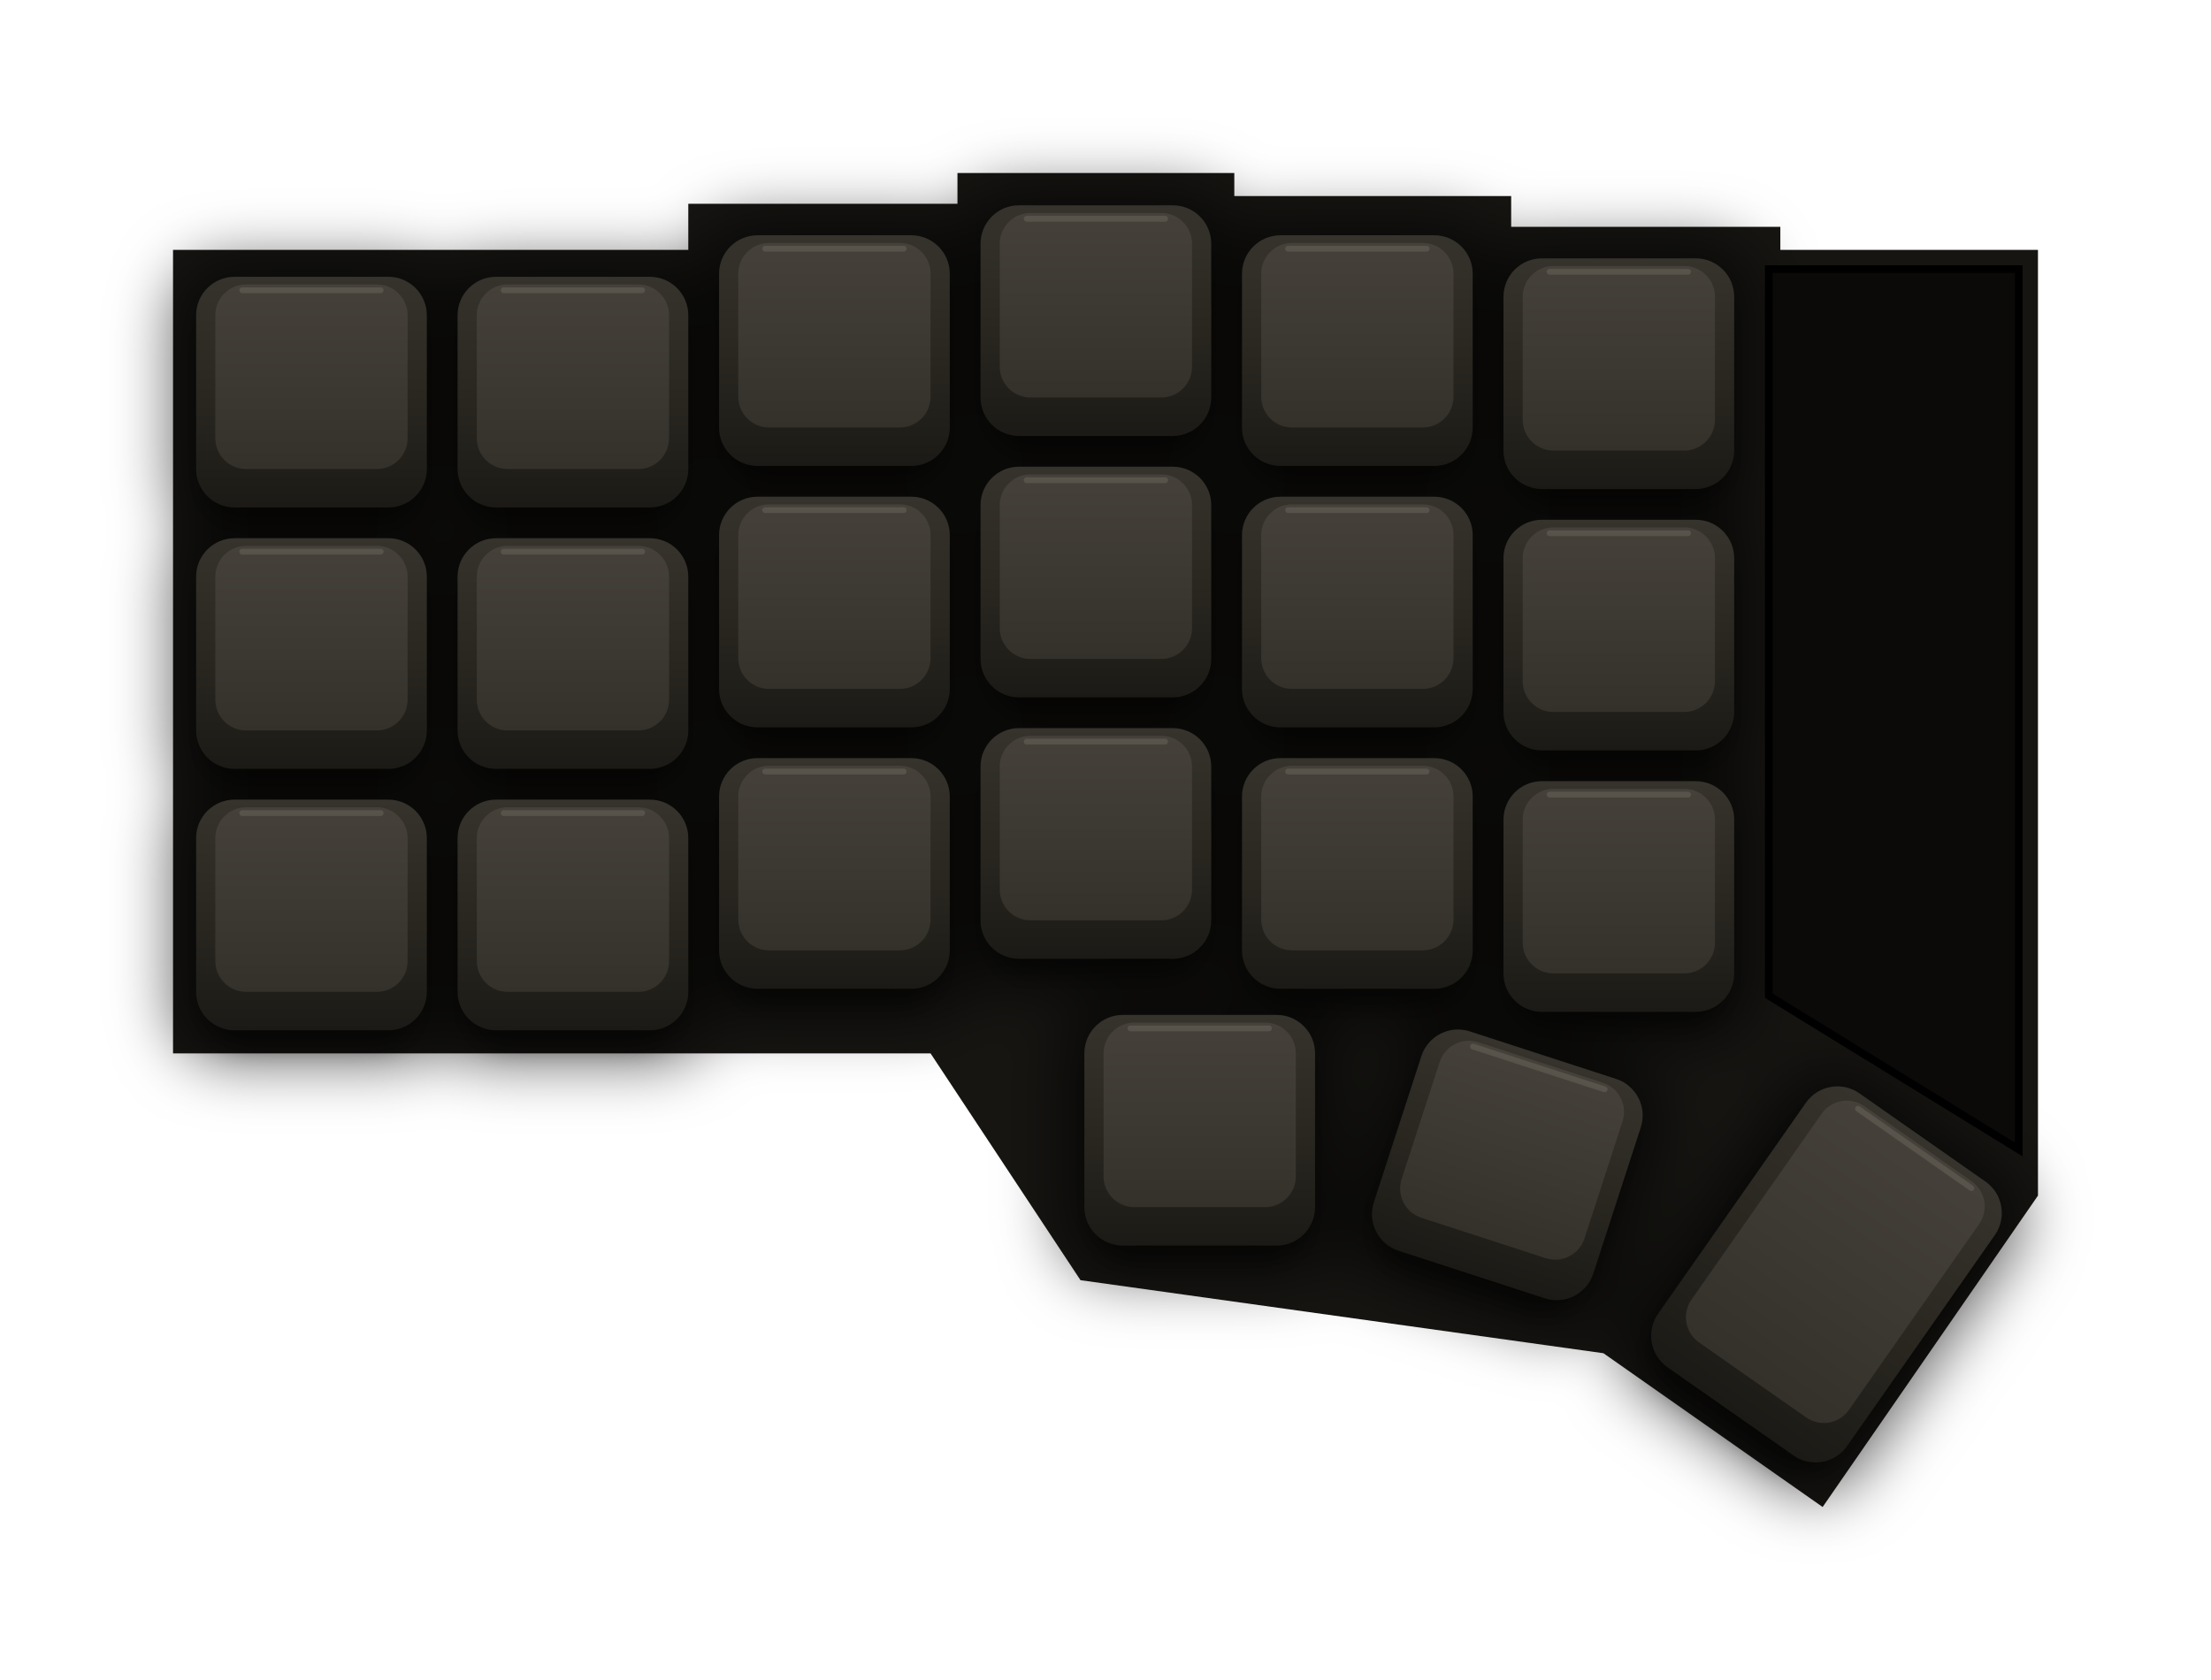
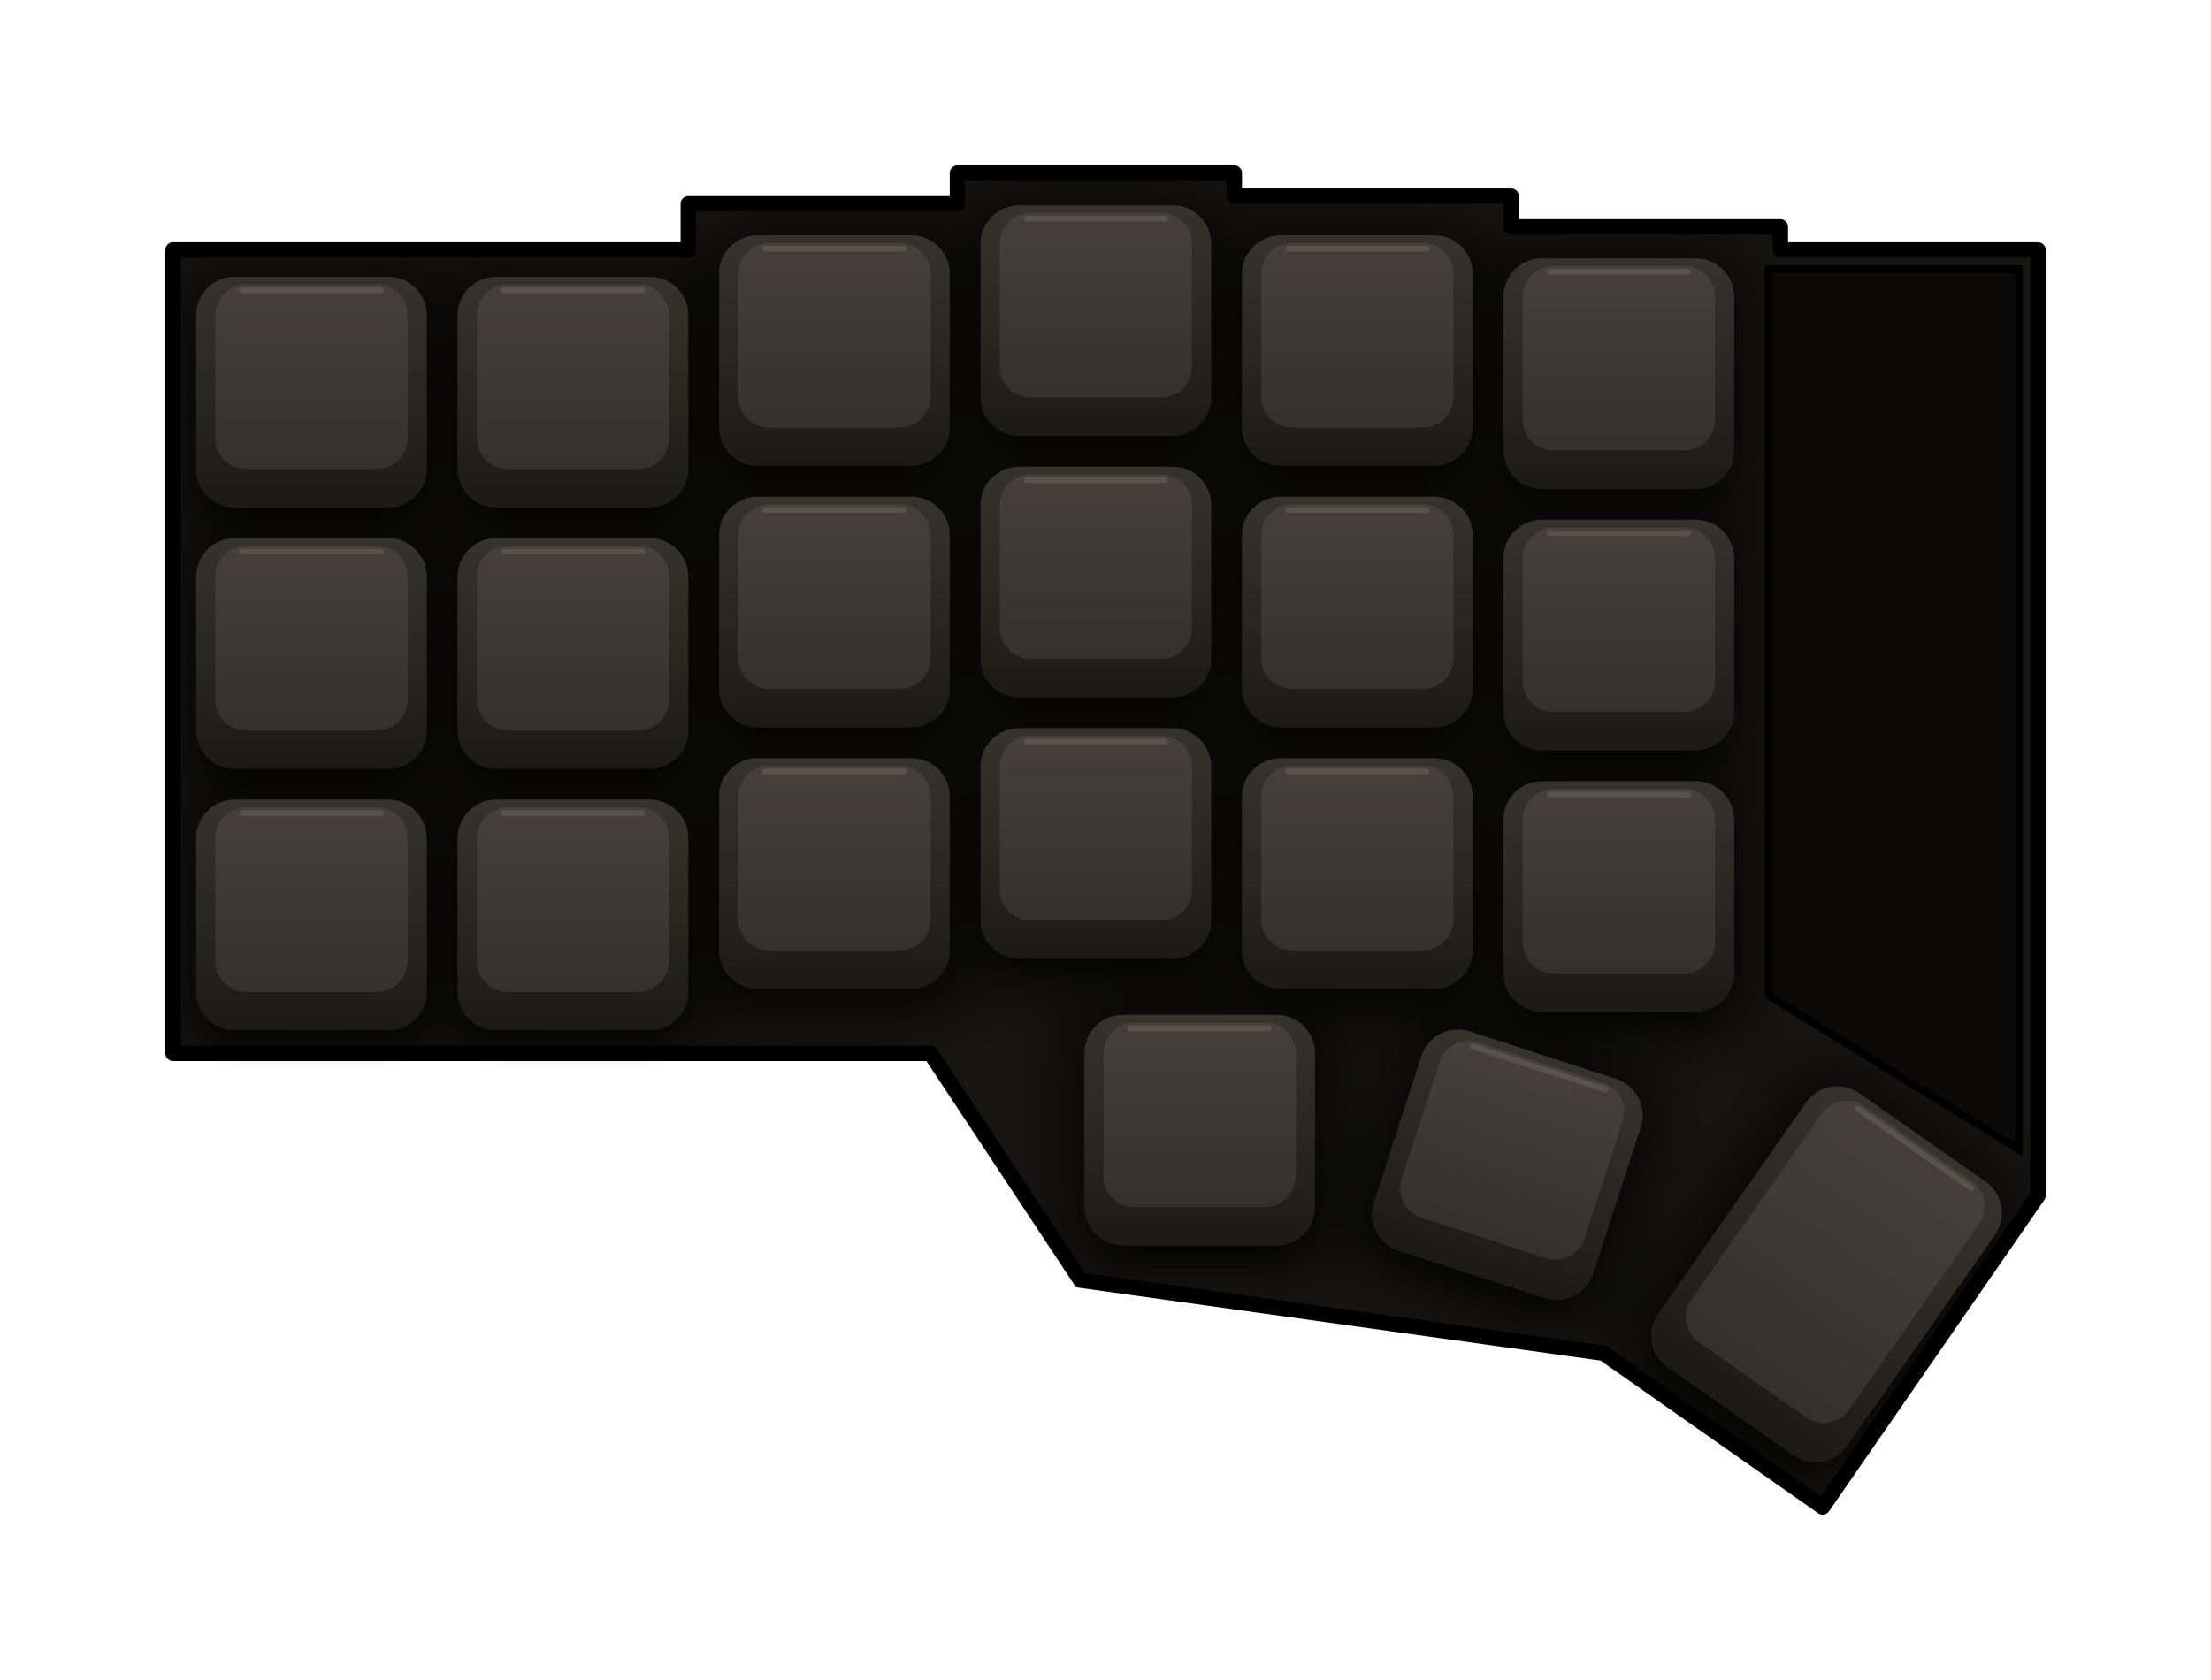
<svg xmlns="http://www.w3.org/2000/svg" viewBox="0 0 575 437" width="575" height="437">
  <defs>
    <linearGradient id="falda" x1="0" y1="0" x2="0" y2="1">
      <stop offset="0" stop-color="#36332d" />
      <stop offset="0.55" stop-color="#28261f" />
      <stop offset="1" stop-color="#1c1a16" />
    </linearGradient>
    <linearGradient id="cara" x1="0" y1="0" x2="0" y2="1">
      <stop offset="0" stop-color="#45413a" />
      <stop offset="1" stop-color="#34312b" />
    </linearGradient>
    <filter id="luz" x="-20%" y="-20%" width="140%" height="140%">
      <feGaussianBlur stdDeviation="8" />
    </filter>
-     <filter id="halo" x="-20%" y="-20%" width="140%" height="140%">
-       <feGaussianBlur stdDeviation="20" />
-     </filter>
    <filter id="sombra" x="-10%" y="-10%" width="120%" height="120%">
      <feGaussianBlur stdDeviation="3" />
    </filter>
+     <clipPath id="dentro-placa">
+       <polygon points="198,93 270,93 270,99 342,99 342,107 412,107 412,113 479,113 479,359 423,440 366,400 230,381 191,322 -6,322 -6,113 128,113 128,101 198,101" />
+     </clipPath>
    <filter id="brillo" x="-60%" y="-60%" width="220%" height="220%">
      <feGaussianBlur stdDeviation="10" />
    </filter>
  </defs>
  <g transform="translate(51 -48)">
-     <g opacity="0.35" filter="url(#halo)">
-       <line x1="198.0" y1="93.0" x2="234.0" y2="93.0" stroke-width="30" stroke-linecap="round">
-         <animate attributeName="stroke" values="#e61919;#e6e619;#19e619;#19e6e6;#1919e6;#e619e6;#e61919" dur="6s" begin="-3.25s" repeatCount="indefinite" />
-       </line>
-       <line x1="234.0" y1="93.0" x2="270.0" y2="93.0" stroke-width="30" stroke-linecap="round">
-         <animate attributeName="stroke" values="#e61919;#e6e619;#19e619;#19e6e6;#1919e6;#e619e6;#e61919" dur="6s" begin="-2.81s" repeatCount="indefinite" />
-       </line>
-       <line x1="270.0" y1="93.0" x2="270.0" y2="99.0" stroke-width="30" stroke-linecap="round">
-         <animate attributeName="stroke" values="#e61919;#e6e619;#19e619;#19e6e6;#1919e6;#e619e6;#e61919" dur="6s" begin="-2.59s" repeatCount="indefinite" />
-       </line>
-       <line x1="270.0" y1="99.0" x2="306.0" y2="99.0" stroke-width="30" stroke-linecap="round">
-         <animate attributeName="stroke" values="#e61919;#e6e619;#19e619;#19e6e6;#1919e6;#e619e6;#e61919" dur="6s" begin="-2.36s" repeatCount="indefinite" />
-       </line>
-       <line x1="306.0" y1="99.0" x2="342.0" y2="99.0" stroke-width="30" stroke-linecap="round">
-         <animate attributeName="stroke" values="#e61919;#e6e619;#19e619;#19e6e6;#1919e6;#e619e6;#e61919" dur="6s" begin="-1.92s" repeatCount="indefinite" />
-       </line>
-       <line x1="342.0" y1="99.0" x2="342.0" y2="107.0" stroke-width="30" stroke-linecap="round">
-         <animate attributeName="stroke" values="#e61919;#e6e619;#19e619;#19e6e6;#1919e6;#e619e6;#e61919" dur="6s" begin="-1.69s" repeatCount="indefinite" />
-       </line>
-       <line x1="342.0" y1="107.0" x2="377.0" y2="107.0" stroke-width="30" stroke-linecap="round">
-         <animate attributeName="stroke" values="#e61919;#e6e619;#19e619;#19e6e6;#1919e6;#e619e6;#e61919" dur="6s" begin="-1.48s" repeatCount="indefinite" />
-       </line>
-       <line x1="377.0" y1="107.0" x2="412.0" y2="107.0" stroke-width="30" stroke-linecap="round">
-         <animate attributeName="stroke" values="#e61919;#e6e619;#19e619;#19e6e6;#1919e6;#e619e6;#e61919" dur="6s" begin="-1.05s" repeatCount="indefinite" />
-       </line>
-       <line x1="412.0" y1="107.0" x2="412.0" y2="113.0" stroke-width="30" stroke-linecap="round">
-         <animate attributeName="stroke" values="#e61919;#e6e619;#19e619;#19e6e6;#1919e6;#e619e6;#e61919" dur="6s" begin="-0.83s" repeatCount="indefinite" />
-       </line>
-       <line x1="412.0" y1="113.0" x2="445.5" y2="113.0" stroke-width="30" stroke-linecap="round">
-         <animate attributeName="stroke" values="#e61919;#e6e619;#19e619;#19e6e6;#1919e6;#e619e6;#e61919" dur="6s" begin="-0.62s" repeatCount="indefinite" />
-       </line>
-       <line x1="445.5" y1="113.0" x2="479.0" y2="113.0" stroke-width="30" stroke-linecap="round">
-         <animate attributeName="stroke" values="#e61919;#e6e619;#19e619;#19e6e6;#1919e6;#e619e6;#e61919" dur="6s" begin="-0.21s" repeatCount="indefinite" />
-       </line>
-       <line x1="479.0" y1="113.0" x2="479.0" y2="154.0" stroke-width="30" stroke-linecap="round">
-         <animate attributeName="stroke" values="#e61919;#e6e619;#19e619;#19e6e6;#1919e6;#e619e6;#e61919" dur="6s" begin="-0.00s" repeatCount="indefinite" />
-       </line>
-       <line x1="479.0" y1="154.0" x2="479.0" y2="195.0" stroke-width="30" stroke-linecap="round">
-         <animate attributeName="stroke" values="#e61919;#e6e619;#19e619;#19e6e6;#1919e6;#e619e6;#e61919" dur="6s" begin="-0.00s" repeatCount="indefinite" />
-       </line>
-       <line x1="479.0" y1="195.0" x2="479.0" y2="236.0" stroke-width="30" stroke-linecap="round">
-         <animate attributeName="stroke" values="#e61919;#e6e619;#19e619;#19e6e6;#1919e6;#e619e6;#e61919" dur="6s" begin="-0.00s" repeatCount="indefinite" />
-       </line>
-       <line x1="479.0" y1="236.0" x2="479.0" y2="277.0" stroke-width="30" stroke-linecap="round">
-         <animate attributeName="stroke" values="#e61919;#e6e619;#19e619;#19e6e6;#1919e6;#e619e6;#e61919" dur="6s" begin="-0.00s" repeatCount="indefinite" />
-       </line>
-       <line x1="479.0" y1="277.0" x2="479.0" y2="318.0" stroke-width="30" stroke-linecap="round">
-         <animate attributeName="stroke" values="#e61919;#e6e619;#19e619;#19e6e6;#1919e6;#e619e6;#e61919" dur="6s" begin="-0.00s" repeatCount="indefinite" />
-       </line>
-       <line x1="479.0" y1="318.0" x2="479.0" y2="359.0" stroke-width="30" stroke-linecap="round">
-         <animate attributeName="stroke" values="#e61919;#e6e619;#19e619;#19e6e6;#1919e6;#e619e6;#e61919" dur="6s" begin="-0.00s" repeatCount="indefinite" />
-       </line>
-       <line x1="479.0" y1="359.0" x2="451.0" y2="399.5" stroke-width="30" stroke-linecap="round">
-         <animate attributeName="stroke" values="#e61919;#e6e619;#19e619;#19e6e6;#1919e6;#e619e6;#e61919" dur="6s" begin="-0.17s" repeatCount="indefinite" />
-       </line>
-       <line x1="451.0" y1="399.5" x2="423.0" y2="440.0" stroke-width="30" stroke-linecap="round">
-         <animate attributeName="stroke" values="#e61919;#e6e619;#19e619;#19e6e6;#1919e6;#e619e6;#e61919" dur="6s" begin="-0.52s" repeatCount="indefinite" />
-       </line>
-       <line x1="423.0" y1="440.0" x2="394.5" y2="420.0" stroke-width="30" stroke-linecap="round">
-         <animate attributeName="stroke" values="#e61919;#e6e619;#19e619;#19e6e6;#1919e6;#e619e6;#e61919" dur="6s" begin="-0.87s" repeatCount="indefinite" />
-       </line>
-       <line x1="394.5" y1="420.0" x2="366.0" y2="400.0" stroke-width="30" stroke-linecap="round">
-         <animate attributeName="stroke" values="#e61919;#e6e619;#19e619;#19e6e6;#1919e6;#e619e6;#e61919" dur="6s" begin="-1.22s" repeatCount="indefinite" />
-       </line>
-       <line x1="366.0" y1="400.0" x2="320.7" y2="393.7" stroke-width="30" stroke-linecap="round">
-         <animate attributeName="stroke" values="#e61919;#e6e619;#19e619;#19e6e6;#1919e6;#e619e6;#e61919" dur="6s" begin="-1.68s" repeatCount="indefinite" />
-       </line>
-       <line x1="320.7" y1="393.7" x2="275.3" y2="387.3" stroke-width="30" stroke-linecap="round">
-         <animate attributeName="stroke" values="#e61919;#e6e619;#19e619;#19e6e6;#1919e6;#e619e6;#e61919" dur="6s" begin="-2.24s" repeatCount="indefinite" />
-       </line>
-       <line x1="275.3" y1="387.3" x2="230.0" y2="381.0" stroke-width="30" stroke-linecap="round">
-         <animate attributeName="stroke" values="#e61919;#e6e619;#19e619;#19e6e6;#1919e6;#e619e6;#e61919" dur="6s" begin="-2.80s" repeatCount="indefinite" />
-       </line>
-       <line x1="230.0" y1="381.0" x2="210.5" y2="351.5" stroke-width="30" stroke-linecap="round">
-         <animate attributeName="stroke" values="#e61919;#e6e619;#19e619;#19e6e6;#1919e6;#e619e6;#e61919" dur="6s" begin="-3.20s" repeatCount="indefinite" />
-       </line>
-       <line x1="210.5" y1="351.5" x2="191.0" y2="322.0" stroke-width="30" stroke-linecap="round">
-         <animate attributeName="stroke" values="#e61919;#e6e619;#19e619;#19e6e6;#1919e6;#e619e6;#e61919" dur="6s" begin="-3.44s" repeatCount="indefinite" />
-       </line>
-       <line x1="191.0" y1="322.0" x2="151.6" y2="322.0" stroke-width="30" stroke-linecap="round">
-         <animate attributeName="stroke" values="#e61919;#e6e619;#19e619;#19e6e6;#1919e6;#e619e6;#e61919" dur="6s" begin="-3.81s" repeatCount="indefinite" />
-       </line>
-       <line x1="151.6" y1="322.0" x2="112.2" y2="322.0" stroke-width="30" stroke-linecap="round">
-         <animate attributeName="stroke" values="#e61919;#e6e619;#19e619;#19e6e6;#1919e6;#e619e6;#e61919" dur="6s" begin="-4.29s" repeatCount="indefinite" />
-       </line>
-       <line x1="112.2" y1="322.0" x2="72.8" y2="322.0" stroke-width="30" stroke-linecap="round">
-         <animate attributeName="stroke" values="#e61919;#e6e619;#19e619;#19e6e6;#1919e6;#e619e6;#e61919" dur="6s" begin="-4.78s" repeatCount="indefinite" />
-       </line>
-       <line x1="72.8" y1="322.0" x2="33.4" y2="322.0" stroke-width="30" stroke-linecap="round">
-         <animate attributeName="stroke" values="#e61919;#e6e619;#19e619;#19e6e6;#1919e6;#e619e6;#e61919" dur="6s" begin="-5.27s" repeatCount="indefinite" />
-       </line>
-       <line x1="33.4" y1="322.0" x2="-6.0" y2="322.0" stroke-width="30" stroke-linecap="round">
-         <animate attributeName="stroke" values="#e61919;#e6e619;#19e619;#19e6e6;#1919e6;#e619e6;#e61919" dur="6s" begin="-5.76s" repeatCount="indefinite" />
-       </line>
-       <line x1="-6.0" y1="322.0" x2="-6.0" y2="280.2" stroke-width="30" stroke-linecap="round">
-         <animate attributeName="stroke" values="#e61919;#e6e619;#19e619;#19e6e6;#1919e6;#e619e6;#e61919" dur="6s" begin="-6.00s" repeatCount="indefinite" />
-       </line>
-       <line x1="-6.0" y1="280.2" x2="-6.0" y2="238.4" stroke-width="30" stroke-linecap="round">
-         <animate attributeName="stroke" values="#e61919;#e6e619;#19e619;#19e6e6;#1919e6;#e619e6;#e61919" dur="6s" begin="-6.00s" repeatCount="indefinite" />
-       </line>
-       <line x1="-6.0" y1="238.4" x2="-6.0" y2="196.6" stroke-width="30" stroke-linecap="round">
-         <animate attributeName="stroke" values="#e61919;#e6e619;#19e619;#19e6e6;#1919e6;#e619e6;#e61919" dur="6s" begin="-6.00s" repeatCount="indefinite" />
-       </line>
-       <line x1="-6.0" y1="196.6" x2="-6.0" y2="154.8" stroke-width="30" stroke-linecap="round">
-         <animate attributeName="stroke" values="#e61919;#e6e619;#19e619;#19e6e6;#1919e6;#e619e6;#e61919" dur="6s" begin="-6.00s" repeatCount="indefinite" />
-       </line>
-       <line x1="-6.0" y1="154.8" x2="-6.0" y2="113.0" stroke-width="30" stroke-linecap="round">
-         <animate attributeName="stroke" values="#e61919;#e6e619;#19e619;#19e6e6;#1919e6;#e619e6;#e61919" dur="6s" begin="-6.00s" repeatCount="indefinite" />
-       </line>
-       <line x1="-6.0" y1="113.0" x2="38.7" y2="113.0" stroke-width="30" stroke-linecap="round">
-         <animate attributeName="stroke" values="#e61919;#e6e619;#19e619;#19e6e6;#1919e6;#e619e6;#e61919" dur="6s" begin="-5.72s" repeatCount="indefinite" />
-       </line>
-       <line x1="38.7" y1="113.0" x2="83.3" y2="113.0" stroke-width="30" stroke-linecap="round">
-         <animate attributeName="stroke" values="#e61919;#e6e619;#19e619;#19e6e6;#1919e6;#e619e6;#e61919" dur="6s" begin="-5.17s" repeatCount="indefinite" />
-       </line>
-       <line x1="83.3" y1="113.0" x2="128.0" y2="113.0" stroke-width="30" stroke-linecap="round">
-         <animate attributeName="stroke" values="#e61919;#e6e619;#19e619;#19e6e6;#1919e6;#e619e6;#e61919" dur="6s" begin="-4.62s" repeatCount="indefinite" />
-       </line>
-       <line x1="128.0" y1="113.0" x2="128.0" y2="101.0" stroke-width="30" stroke-linecap="round">
-         <animate attributeName="stroke" values="#e61919;#e6e619;#19e619;#19e6e6;#1919e6;#e619e6;#e61919" dur="6s" begin="-4.34s" repeatCount="indefinite" />
-       </line>
-       <line x1="128.0" y1="101.0" x2="163.0" y2="101.0" stroke-width="30" stroke-linecap="round">
-         <animate attributeName="stroke" values="#e61919;#e6e619;#19e619;#19e6e6;#1919e6;#e619e6;#e61919" dur="6s" begin="-4.13s" repeatCount="indefinite" />
-       </line>
-       <line x1="163.0" y1="101.0" x2="198.0" y2="101.0" stroke-width="30" stroke-linecap="round">
-         <animate attributeName="stroke" values="#e61919;#e6e619;#19e619;#19e6e6;#1919e6;#e619e6;#e61919" dur="6s" begin="-3.69s" repeatCount="indefinite" />
-       </line>
-       <line x1="198.0" y1="101.0" x2="198.0" y2="93.0" stroke-width="30" stroke-linecap="round">
-         <animate attributeName="stroke" values="#e61919;#e6e619;#19e619;#19e6e6;#1919e6;#e619e6;#e61919" dur="6s" begin="-3.48s" repeatCount="indefinite" />
-       </line>
-     </g>
    <polygon points="198,93 270,93 270,99 342,99 342,107 412,107 412,113 479,113 479,359 423,440 366,400 230,381 191,322 -6,322 -6,113 128,113 128,101 198,101" fill="#161512" />
-     <g opacity="0.6">
-       <line x1="198.0" y1="93.0" x2="234.0" y2="93.0" stroke-width="4" stroke-linecap="round">
-         <animate attributeName="stroke" values="#e61919;#e6e619;#19e619;#19e6e6;#1919e6;#e619e6;#e61919" dur="6s" begin="-3.25s" repeatCount="indefinite" />
-       </line>
-       <line x1="234.0" y1="93.0" x2="270.0" y2="93.0" stroke-width="4" stroke-linecap="round">
-         <animate attributeName="stroke" values="#e61919;#e6e619;#19e619;#19e6e6;#1919e6;#e619e6;#e61919" dur="6s" begin="-2.81s" repeatCount="indefinite" />
-       </line>
-       <line x1="270.0" y1="93.0" x2="270.0" y2="99.0" stroke-width="4" stroke-linecap="round">
-         <animate attributeName="stroke" values="#e61919;#e6e619;#19e619;#19e6e6;#1919e6;#e619e6;#e61919" dur="6s" begin="-2.59s" repeatCount="indefinite" />
-       </line>
-       <line x1="270.0" y1="99.0" x2="306.0" y2="99.0" stroke-width="4" stroke-linecap="round">
-         <animate attributeName="stroke" values="#e61919;#e6e619;#19e619;#19e6e6;#1919e6;#e619e6;#e61919" dur="6s" begin="-2.36s" repeatCount="indefinite" />
-       </line>
-       <line x1="306.0" y1="99.0" x2="342.0" y2="99.0" stroke-width="4" stroke-linecap="round">
-         <animate attributeName="stroke" values="#e61919;#e6e619;#19e619;#19e6e6;#1919e6;#e619e6;#e61919" dur="6s" begin="-1.92s" repeatCount="indefinite" />
-       </line>
-       <line x1="342.0" y1="99.0" x2="342.0" y2="107.0" stroke-width="4" stroke-linecap="round">
-         <animate attributeName="stroke" values="#e61919;#e6e619;#19e619;#19e6e6;#1919e6;#e619e6;#e61919" dur="6s" begin="-1.69s" repeatCount="indefinite" />
-       </line>
-       <line x1="342.0" y1="107.0" x2="377.0" y2="107.0" stroke-width="4" stroke-linecap="round">
-         <animate attributeName="stroke" values="#e61919;#e6e619;#19e619;#19e6e6;#1919e6;#e619e6;#e61919" dur="6s" begin="-1.48s" repeatCount="indefinite" />
-       </line>
-       <line x1="377.0" y1="107.0" x2="412.0" y2="107.0" stroke-width="4" stroke-linecap="round">
-         <animate attributeName="stroke" values="#e61919;#e6e619;#19e619;#19e6e6;#1919e6;#e619e6;#e61919" dur="6s" begin="-1.05s" repeatCount="indefinite" />
-       </line>
-       <line x1="412.0" y1="107.0" x2="412.0" y2="113.0" stroke-width="4" stroke-linecap="round">
-         <animate attributeName="stroke" values="#e61919;#e6e619;#19e619;#19e6e6;#1919e6;#e619e6;#e61919" dur="6s" begin="-0.83s" repeatCount="indefinite" />
-       </line>
-       <line x1="412.0" y1="113.0" x2="445.5" y2="113.0" stroke-width="4" stroke-linecap="round">
-         <animate attributeName="stroke" values="#e61919;#e6e619;#19e619;#19e6e6;#1919e6;#e619e6;#e61919" dur="6s" begin="-0.62s" repeatCount="indefinite" />
-       </line>
-       <line x1="445.5" y1="113.0" x2="479.0" y2="113.0" stroke-width="4" stroke-linecap="round">
-         <animate attributeName="stroke" values="#e61919;#e6e619;#19e619;#19e6e6;#1919e6;#e619e6;#e61919" dur="6s" begin="-0.21s" repeatCount="indefinite" />
-       </line>
-       <line x1="479.0" y1="113.0" x2="479.0" y2="154.0" stroke-width="4" stroke-linecap="round">
-         <animate attributeName="stroke" values="#e61919;#e6e619;#19e619;#19e6e6;#1919e6;#e619e6;#e61919" dur="6s" begin="-0.00s" repeatCount="indefinite" />
-       </line>
-       <line x1="479.0" y1="154.0" x2="479.0" y2="195.0" stroke-width="4" stroke-linecap="round">
-         <animate attributeName="stroke" values="#e61919;#e6e619;#19e619;#19e6e6;#1919e6;#e619e6;#e61919" dur="6s" begin="-0.00s" repeatCount="indefinite" />
-       </line>
-       <line x1="479.0" y1="195.0" x2="479.0" y2="236.0" stroke-width="4" stroke-linecap="round">
-         <animate attributeName="stroke" values="#e61919;#e6e619;#19e619;#19e6e6;#1919e6;#e619e6;#e61919" dur="6s" begin="-0.00s" repeatCount="indefinite" />
-       </line>
-       <line x1="479.0" y1="236.0" x2="479.0" y2="277.0" stroke-width="4" stroke-linecap="round">
-         <animate attributeName="stroke" values="#e61919;#e6e619;#19e619;#19e6e6;#1919e6;#e619e6;#e61919" dur="6s" begin="-0.00s" repeatCount="indefinite" />
-       </line>
-       <line x1="479.0" y1="277.0" x2="479.0" y2="318.0" stroke-width="4" stroke-linecap="round">
-         <animate attributeName="stroke" values="#e61919;#e6e619;#19e619;#19e6e6;#1919e6;#e619e6;#e61919" dur="6s" begin="-0.00s" repeatCount="indefinite" />
-       </line>
-       <line x1="479.0" y1="318.0" x2="479.0" y2="359.0" stroke-width="4" stroke-linecap="round">
-         <animate attributeName="stroke" values="#e61919;#e6e619;#19e619;#19e6e6;#1919e6;#e619e6;#e61919" dur="6s" begin="-0.00s" repeatCount="indefinite" />
-       </line>
-       <line x1="479.0" y1="359.0" x2="451.0" y2="399.5" stroke-width="4" stroke-linecap="round">
-         <animate attributeName="stroke" values="#e61919;#e6e619;#19e619;#19e6e6;#1919e6;#e619e6;#e61919" dur="6s" begin="-0.17s" repeatCount="indefinite" />
-       </line>
-       <line x1="451.0" y1="399.5" x2="423.0" y2="440.0" stroke-width="4" stroke-linecap="round">
-         <animate attributeName="stroke" values="#e61919;#e6e619;#19e619;#19e6e6;#1919e6;#e619e6;#e61919" dur="6s" begin="-0.52s" repeatCount="indefinite" />
-       </line>
-       <line x1="423.0" y1="440.0" x2="394.5" y2="420.0" stroke-width="4" stroke-linecap="round">
-         <animate attributeName="stroke" values="#e61919;#e6e619;#19e619;#19e6e6;#1919e6;#e619e6;#e61919" dur="6s" begin="-0.87s" repeatCount="indefinite" />
-       </line>
-       <line x1="394.5" y1="420.0" x2="366.0" y2="400.0" stroke-width="4" stroke-linecap="round">
-         <animate attributeName="stroke" values="#e61919;#e6e619;#19e619;#19e6e6;#1919e6;#e619e6;#e61919" dur="6s" begin="-1.22s" repeatCount="indefinite" />
-       </line>
-       <line x1="366.0" y1="400.0" x2="320.7" y2="393.7" stroke-width="4" stroke-linecap="round">
-         <animate attributeName="stroke" values="#e61919;#e6e619;#19e619;#19e6e6;#1919e6;#e619e6;#e61919" dur="6s" begin="-1.68s" repeatCount="indefinite" />
-       </line>
-       <line x1="320.7" y1="393.7" x2="275.3" y2="387.3" stroke-width="4" stroke-linecap="round">
-         <animate attributeName="stroke" values="#e61919;#e6e619;#19e619;#19e6e6;#1919e6;#e619e6;#e61919" dur="6s" begin="-2.24s" repeatCount="indefinite" />
-       </line>
-       <line x1="275.3" y1="387.3" x2="230.0" y2="381.0" stroke-width="4" stroke-linecap="round">
-         <animate attributeName="stroke" values="#e61919;#e6e619;#19e619;#19e6e6;#1919e6;#e619e6;#e61919" dur="6s" begin="-2.80s" repeatCount="indefinite" />
-       </line>
-       <line x1="230.0" y1="381.0" x2="210.5" y2="351.5" stroke-width="4" stroke-linecap="round">
-         <animate attributeName="stroke" values="#e61919;#e6e619;#19e619;#19e6e6;#1919e6;#e619e6;#e61919" dur="6s" begin="-3.20s" repeatCount="indefinite" />
-       </line>
-       <line x1="210.5" y1="351.5" x2="191.0" y2="322.0" stroke-width="4" stroke-linecap="round">
-         <animate attributeName="stroke" values="#e61919;#e6e619;#19e619;#19e6e6;#1919e6;#e619e6;#e61919" dur="6s" begin="-3.44s" repeatCount="indefinite" />
-       </line>
-       <line x1="191.0" y1="322.0" x2="151.6" y2="322.0" stroke-width="4" stroke-linecap="round">
-         <animate attributeName="stroke" values="#e61919;#e6e619;#19e619;#19e6e6;#1919e6;#e619e6;#e61919" dur="6s" begin="-3.81s" repeatCount="indefinite" />
-       </line>
-       <line x1="151.6" y1="322.0" x2="112.2" y2="322.0" stroke-width="4" stroke-linecap="round">
-         <animate attributeName="stroke" values="#e61919;#e6e619;#19e619;#19e6e6;#1919e6;#e619e6;#e61919" dur="6s" begin="-4.29s" repeatCount="indefinite" />
-       </line>
-       <line x1="112.2" y1="322.0" x2="72.8" y2="322.0" stroke-width="4" stroke-linecap="round">
-         <animate attributeName="stroke" values="#e61919;#e6e619;#19e619;#19e6e6;#1919e6;#e619e6;#e61919" dur="6s" begin="-4.78s" repeatCount="indefinite" />
-       </line>
-       <line x1="72.8" y1="322.0" x2="33.4" y2="322.0" stroke-width="4" stroke-linecap="round">
-         <animate attributeName="stroke" values="#e61919;#e6e619;#19e619;#19e6e6;#1919e6;#e619e6;#e61919" dur="6s" begin="-5.27s" repeatCount="indefinite" />
-       </line>
-       <line x1="33.4" y1="322.0" x2="-6.0" y2="322.0" stroke-width="4" stroke-linecap="round">
-         <animate attributeName="stroke" values="#e61919;#e6e619;#19e619;#19e6e6;#1919e6;#e619e6;#e61919" dur="6s" begin="-5.76s" repeatCount="indefinite" />
-       </line>
-       <line x1="-6.0" y1="322.0" x2="-6.0" y2="280.2" stroke-width="4" stroke-linecap="round">
-         <animate attributeName="stroke" values="#e61919;#e6e619;#19e619;#19e6e6;#1919e6;#e619e6;#e61919" dur="6s" begin="-6.00s" repeatCount="indefinite" />
-       </line>
-       <line x1="-6.0" y1="280.2" x2="-6.0" y2="238.4" stroke-width="4" stroke-linecap="round">
-         <animate attributeName="stroke" values="#e61919;#e6e619;#19e619;#19e6e6;#1919e6;#e619e6;#e61919" dur="6s" begin="-6.00s" repeatCount="indefinite" />
-       </line>
-       <line x1="-6.0" y1="238.4" x2="-6.0" y2="196.6" stroke-width="4" stroke-linecap="round">
-         <animate attributeName="stroke" values="#e61919;#e6e619;#19e619;#19e6e6;#1919e6;#e619e6;#e61919" dur="6s" begin="-6.00s" repeatCount="indefinite" />
-       </line>
-       <line x1="-6.0" y1="196.6" x2="-6.0" y2="154.8" stroke-width="4" stroke-linecap="round">
-         <animate attributeName="stroke" values="#e61919;#e6e619;#19e619;#19e6e6;#1919e6;#e619e6;#e61919" dur="6s" begin="-6.00s" repeatCount="indefinite" />
-       </line>
-       <line x1="-6.0" y1="154.8" x2="-6.0" y2="113.0" stroke-width="4" stroke-linecap="round">
-         <animate attributeName="stroke" values="#e61919;#e6e619;#19e619;#19e6e6;#1919e6;#e619e6;#e61919" dur="6s" begin="-6.00s" repeatCount="indefinite" />
-       </line>
-       <line x1="-6.0" y1="113.0" x2="38.7" y2="113.0" stroke-width="4" stroke-linecap="round">
-         <animate attributeName="stroke" values="#e61919;#e6e619;#19e619;#19e6e6;#1919e6;#e619e6;#e61919" dur="6s" begin="-5.72s" repeatCount="indefinite" />
-       </line>
-       <line x1="38.7" y1="113.0" x2="83.3" y2="113.0" stroke-width="4" stroke-linecap="round">
-         <animate attributeName="stroke" values="#e61919;#e6e619;#19e619;#19e6e6;#1919e6;#e619e6;#e61919" dur="6s" begin="-5.17s" repeatCount="indefinite" />
-       </line>
-       <line x1="83.3" y1="113.0" x2="128.0" y2="113.0" stroke-width="4" stroke-linecap="round">
-         <animate attributeName="stroke" values="#e61919;#e6e619;#19e619;#19e6e6;#1919e6;#e619e6;#e61919" dur="6s" begin="-4.62s" repeatCount="indefinite" />
-       </line>
-       <line x1="128.0" y1="113.0" x2="128.0" y2="101.0" stroke-width="4" stroke-linecap="round">
-         <animate attributeName="stroke" values="#e61919;#e6e619;#19e619;#19e6e6;#1919e6;#e619e6;#e61919" dur="6s" begin="-4.34s" repeatCount="indefinite" />
-       </line>
-       <line x1="128.0" y1="101.0" x2="163.0" y2="101.0" stroke-width="4" stroke-linecap="round">
-         <animate attributeName="stroke" values="#e61919;#e6e619;#19e619;#19e6e6;#1919e6;#e619e6;#e61919" dur="6s" begin="-4.13s" repeatCount="indefinite" />
-       </line>
-       <line x1="163.0" y1="101.0" x2="198.0" y2="101.0" stroke-width="4" stroke-linecap="round">
-         <animate attributeName="stroke" values="#e61919;#e6e619;#19e619;#19e6e6;#1919e6;#e619e6;#e61919" dur="6s" begin="-3.69s" repeatCount="indefinite" />
-       </line>
-       <line x1="198.0" y1="101.0" x2="198.0" y2="93.0" stroke-width="4" stroke-linecap="round">
-         <animate attributeName="stroke" values="#e61919;#e6e619;#19e619;#19e6e6;#1919e6;#e619e6;#e61919" dur="6s" begin="-3.48s" repeatCount="indefinite" />
-       </line>
-     </g>
-     <g opacity="0.6" filter="url(#luz)">
-       <rect x="334" y="111.2" width="72" height="72" rx="14">
-         <animate attributeName="fill" values="#e61919;#e6e619;#19e619;#19e6e6;#1919e6;#e619e6;#e61919" dur="6s" begin="-1.35s" repeatCount="indefinite" />
-       </rect>
-       <rect x="266" y="105.2" width="72" height="72" rx="14">
-         <animate attributeName="fill" values="#e61919;#e6e619;#19e619;#19e6e6;#1919e6;#e619e6;#e61919" dur="6s" begin="-2.19s" repeatCount="indefinite" />
-       </rect>
-       <rect x="198" y="97.4" width="72" height="72" rx="14">
-         <animate attributeName="fill" values="#e61919;#e6e619;#19e619;#19e6e6;#1919e6;#e619e6;#e61919" dur="6s" begin="-3.03s" repeatCount="indefinite" />
-       </rect>
-       <rect x="130" y="105.2" width="72" height="72" rx="14">
-         <animate attributeName="fill" values="#e61919;#e6e619;#19e619;#19e6e6;#1919e6;#e619e6;#e61919" dur="6s" begin="-3.87s" repeatCount="indefinite" />
-       </rect>
-       <rect x="62" y="116" width="72" height="72" rx="14">
-         <animate attributeName="fill" values="#e61919;#e6e619;#19e619;#19e6e6;#1919e6;#e619e6;#e61919" dur="6s" begin="-4.71s" repeatCount="indefinite" />
-       </rect>
-       <rect x="-6" y="116" width="72" height="72" rx="14">
-         <animate attributeName="fill" values="#e61919;#e6e619;#19e619;#19e6e6;#1919e6;#e619e6;#e61919" dur="6s" begin="-5.55s" repeatCount="indefinite" />
-       </rect>
-       <rect x="334" y="179.2" width="72" height="72" rx="14">
-         <animate attributeName="fill" values="#e61919;#e6e619;#19e619;#19e6e6;#1919e6;#e619e6;#e61919" dur="6s" begin="-1.35s" repeatCount="indefinite" />
-       </rect>
-       <rect x="266" y="173.2" width="72" height="72" rx="14">
-         <animate attributeName="fill" values="#e61919;#e6e619;#19e619;#19e6e6;#1919e6;#e619e6;#e61919" dur="6s" begin="-2.19s" repeatCount="indefinite" />
-       </rect>
-       <rect x="198" y="165.4" width="72" height="72" rx="14">
-         <animate attributeName="fill" values="#e61919;#e6e619;#19e619;#19e6e6;#1919e6;#e619e6;#e61919" dur="6s" begin="-3.03s" repeatCount="indefinite" />
-       </rect>
-       <rect x="130" y="173.2" width="72" height="72" rx="14">
-         <animate attributeName="fill" values="#e61919;#e6e619;#19e619;#19e6e6;#1919e6;#e619e6;#e61919" dur="6s" begin="-3.87s" repeatCount="indefinite" />
-       </rect>
-       <rect x="62" y="184" width="72" height="72" rx="14">
-         <animate attributeName="fill" values="#e61919;#e6e619;#19e619;#19e6e6;#1919e6;#e619e6;#e61919" dur="6s" begin="-4.71s" repeatCount="indefinite" />
-       </rect>
-       <rect x="-6" y="184" width="72" height="72" rx="14">
-         <animate attributeName="fill" values="#e61919;#e6e619;#19e619;#19e6e6;#1919e6;#e619e6;#e61919" dur="6s" begin="-5.55s" repeatCount="indefinite" />
-       </rect>
-       <rect x="334" y="247.2" width="72" height="72" rx="14">
-         <animate attributeName="fill" values="#e61919;#e6e619;#19e619;#19e6e6;#1919e6;#e619e6;#e61919" dur="6s" begin="-1.35s" repeatCount="indefinite" />
-       </rect>
-       <rect x="266" y="241.2" width="72" height="72" rx="14">
-         <animate attributeName="fill" values="#e61919;#e6e619;#19e619;#19e6e6;#1919e6;#e619e6;#e61919" dur="6s" begin="-2.19s" repeatCount="indefinite" />
-       </rect>
-       <rect x="198" y="233.4" width="72" height="72" rx="14">
-         <animate attributeName="fill" values="#e61919;#e6e619;#19e619;#19e6e6;#1919e6;#e619e6;#e61919" dur="6s" begin="-3.03s" repeatCount="indefinite" />
-       </rect>
-       <rect x="130" y="241.2" width="72" height="72" rx="14">
-         <animate attributeName="fill" values="#e61919;#e6e619;#19e619;#19e6e6;#1919e6;#e619e6;#e61919" dur="6s" begin="-3.87s" repeatCount="indefinite" />
-       </rect>
-       <rect x="62" y="252" width="72" height="72" rx="14">
-         <animate attributeName="fill" values="#e61919;#e6e619;#19e619;#19e6e6;#1919e6;#e619e6;#e61919" dur="6s" begin="-4.71s" repeatCount="indefinite" />
-       </rect>
-       <rect x="-6" y="252" width="72" height="72" rx="14">
-         <animate attributeName="fill" values="#e61919;#e6e619;#19e619;#19e6e6;#1919e6;#e619e6;#e61919" dur="6s" begin="-5.55s" repeatCount="indefinite" />
-       </rect>
-       <g transform="rotate(35.00 424 379.5)">
-         <rect x="388" y="332" width="72" height="99" rx="14">
-           <animate attributeName="fill" values="#e61919;#e6e619;#19e619;#19e6e6;#1919e6;#e619e6;#e61919" dur="6s" begin="-0.68s" repeatCount="indefinite" />
+     <g clip-path="url(#dentro-placa)">
+       <g opacity="0.6" filter="url(#luz)">
+         <rect x="334" y="111.2" width="72" height="72" rx="14">
+           <animate attributeName="fill" values="#e61919;#e6e619;#19e619;#19e6e6;#1919e6;#e619e6;#e61919" dur="6s" begin="-1.35s" repeatCount="indefinite" />
+         </rect>
+         <rect x="266" y="105.2" width="72" height="72" rx="14">
+           <animate attributeName="fill" values="#e61919;#e6e619;#19e619;#19e6e6;#1919e6;#e619e6;#e61919" dur="6s" begin="-2.19s" repeatCount="indefinite" />
+         </rect>
+         <rect x="198" y="97.4" width="72" height="72" rx="14">
+           <animate attributeName="fill" values="#e61919;#e6e619;#19e619;#19e6e6;#1919e6;#e619e6;#e61919" dur="6s" begin="-3.03s" repeatCount="indefinite" />
+         </rect>
+         <rect x="130" y="105.2" width="72" height="72" rx="14">
+           <animate attributeName="fill" values="#e61919;#e6e619;#19e619;#19e6e6;#1919e6;#e619e6;#e61919" dur="6s" begin="-3.87s" repeatCount="indefinite" />
+         </rect>
+         <rect x="62" y="116" width="72" height="72" rx="14">
+           <animate attributeName="fill" values="#e61919;#e6e619;#19e619;#19e6e6;#1919e6;#e619e6;#e61919" dur="6s" begin="-4.71s" repeatCount="indefinite" />
+         </rect>
+         <rect x="-6" y="116" width="72" height="72" rx="14">
+           <animate attributeName="fill" values="#e61919;#e6e619;#19e619;#19e6e6;#1919e6;#e619e6;#e61919" dur="6s" begin="-5.55s" repeatCount="indefinite" />
+         </rect>
+         <rect x="334" y="179.2" width="72" height="72" rx="14">
+           <animate attributeName="fill" values="#e61919;#e6e619;#19e619;#19e6e6;#1919e6;#e619e6;#e61919" dur="6s" begin="-1.35s" repeatCount="indefinite" />
+         </rect>
+         <rect x="266" y="173.2" width="72" height="72" rx="14">
+           <animate attributeName="fill" values="#e61919;#e6e619;#19e619;#19e6e6;#1919e6;#e619e6;#e61919" dur="6s" begin="-2.19s" repeatCount="indefinite" />
+         </rect>
+         <rect x="198" y="165.4" width="72" height="72" rx="14">
+           <animate attributeName="fill" values="#e61919;#e6e619;#19e619;#19e6e6;#1919e6;#e619e6;#e61919" dur="6s" begin="-3.03s" repeatCount="indefinite" />
+         </rect>
+         <rect x="130" y="173.2" width="72" height="72" rx="14">
+           <animate attributeName="fill" values="#e61919;#e6e619;#19e619;#19e6e6;#1919e6;#e619e6;#e61919" dur="6s" begin="-3.87s" repeatCount="indefinite" />
+         </rect>
+         <rect x="62" y="184" width="72" height="72" rx="14">
+           <animate attributeName="fill" values="#e61919;#e6e619;#19e619;#19e6e6;#1919e6;#e619e6;#e61919" dur="6s" begin="-4.71s" repeatCount="indefinite" />
+         </rect>
+         <rect x="-6" y="184" width="72" height="72" rx="14">
+           <animate attributeName="fill" values="#e61919;#e6e619;#19e619;#19e6e6;#1919e6;#e619e6;#e61919" dur="6s" begin="-5.55s" repeatCount="indefinite" />
+         </rect>
+         <rect x="334" y="247.2" width="72" height="72" rx="14">
+           <animate attributeName="fill" values="#e61919;#e6e619;#19e619;#19e6e6;#1919e6;#e619e6;#e61919" dur="6s" begin="-1.35s" repeatCount="indefinite" />
+         </rect>
+         <rect x="266" y="241.2" width="72" height="72" rx="14">
+           <animate attributeName="fill" values="#e61919;#e6e619;#19e619;#19e6e6;#1919e6;#e619e6;#e61919" dur="6s" begin="-2.19s" repeatCount="indefinite" />
+         </rect>
+         <rect x="198" y="233.4" width="72" height="72" rx="14">
+           <animate attributeName="fill" values="#e61919;#e6e619;#19e619;#19e6e6;#1919e6;#e619e6;#e61919" dur="6s" begin="-3.03s" repeatCount="indefinite" />
+         </rect>
+         <rect x="130" y="241.2" width="72" height="72" rx="14">
+           <animate attributeName="fill" values="#e61919;#e6e619;#19e619;#19e6e6;#1919e6;#e619e6;#e61919" dur="6s" begin="-3.87s" repeatCount="indefinite" />
+         </rect>
+         <rect x="62" y="252" width="72" height="72" rx="14">
+           <animate attributeName="fill" values="#e61919;#e6e619;#19e619;#19e6e6;#1919e6;#e619e6;#e61919" dur="6s" begin="-4.71s" repeatCount="indefinite" />
+         </rect>
+         <rect x="-6" y="252" width="72" height="72" rx="14">
+           <animate attributeName="fill" values="#e61919;#e6e619;#19e619;#19e6e6;#1919e6;#e619e6;#e61919" dur="6s" begin="-5.55s" repeatCount="indefinite" />
+         </rect>
+         <g transform="rotate(35.00 424 379.5)">
+           <rect x="388" y="332" width="72" height="99" rx="14">
+             <animate attributeName="fill" values="#e61919;#e6e619;#19e619;#19e6e6;#1919e6;#e619e6;#e61919" dur="6s" begin="-0.68s" repeatCount="indefinite" />
+           </rect>
+         </g>
+         <g transform="rotate(18.00 341 351)">
+           <rect x="305" y="317" width="72" height="72" rx="14">
+             <animate attributeName="fill" values="#e61919;#e6e619;#19e619;#19e6e6;#1919e6;#e619e6;#e61919" dur="6s" begin="-1.71s" repeatCount="indefinite" />
+           </rect>
+         </g>
+         <rect x="225" y="308" width="72" height="72" rx="14">
+           <animate attributeName="fill" values="#e61919;#e6e619;#19e619;#19e6e6;#1919e6;#e619e6;#e61919" dur="6s" begin="-2.70s" repeatCount="indefinite" />
        </rect>
      </g>
-       <g transform="rotate(18.00 341 351)">
-         <rect x="305" y="317" width="72" height="72" rx="14">
-           <animate attributeName="fill" values="#e61919;#e6e619;#19e619;#19e6e6;#1919e6;#e619e6;#e61919" dur="6s" begin="-1.71s" repeatCount="indefinite" />
-         </rect>
-       </g>
-       <rect x="225" y="308" width="72" height="72" rx="14">
-         <animate attributeName="fill" values="#e61919;#e6e619;#19e619;#19e6e6;#1919e6;#e619e6;#e61919" dur="6s" begin="-2.70s" repeatCount="indefinite" />
-       </rect>
    </g>
+     <polygon points="198,93 270,93 270,99 342,99 342,107 412,107 412,113 479,113 479,359 423,440 366,400 230,381 191,322 -6,322 -6,113 128,113 128,101 198,101" fill="none" stroke="#000" stroke-width="4" stroke-linejoin="round" />
    <g fill="#000" opacity="0.45" filter="url(#sombra)">
      <rect x="342" y="121.2" width="56" height="58" rx="11" />
      <rect x="274" y="115.2" width="56" height="58" rx="11" />
      <rect x="206" y="107.4" width="56" height="58" rx="11" />
      <rect x="138" y="115.2" width="56" height="58" rx="11" />
      <rect x="70" y="126" width="56" height="58" rx="11" />
      <rect x="2" y="126" width="56" height="58" rx="11" />
      <rect x="342" y="189.2" width="56" height="58" rx="11" />
      <rect x="274" y="183.2" width="56" height="58" rx="11" />
      <rect x="206" y="175.4" width="56" height="58" rx="11" />
      <rect x="138" y="183.2" width="56" height="58" rx="11" />
      <rect x="70" y="194" width="56" height="58" rx="11" />
      <rect x="2" y="194" width="56" height="58" rx="11" />
      <rect x="342" y="257.2" width="56" height="58" rx="11" />
      <rect x="274" y="251.2" width="56" height="58" rx="11" />
      <rect x="206" y="243.4" width="56" height="58" rx="11" />
      <rect x="138" y="251.2" width="56" height="58" rx="11" />
      <rect x="70" y="262" width="56" height="58" rx="11" />
      <rect x="2" y="262" width="56" height="58" rx="11" />
      <g transform="rotate(35.00 424 379.5)">
        <rect x="396" y="342" width="56" height="85" rx="11" />
      </g>
      <g transform="rotate(18.00 341 351)">
        <rect x="313" y="327" width="56" height="58" rx="11" />
      </g>
      <rect x="233" y="318" width="56" height="58" rx="11" />
    </g>
    <rect x="340" y="115.2" width="60" height="60" rx="10" fill="url(#falda)" />
    <rect x="345" y="117.2" width="50" height="48" rx="8" fill="url(#cara)" />
    <path d="M352 118.7 H388" stroke="#6b665b" stroke-width="1.5" stroke-linecap="round" opacity="0.5" />
    <rect x="272" y="109.2" width="60" height="60" rx="10" fill="url(#falda)" />
    <rect x="277" y="111.2" width="50" height="48" rx="8" fill="url(#cara)" />
    <path d="M284 112.7 H320" stroke="#6b665b" stroke-width="1.5" stroke-linecap="round" opacity="0.5" />
    <rect x="204" y="101.4" width="60" height="60" rx="10" fill="url(#falda)" />
    <rect x="209" y="103.4" width="50" height="48" rx="8" fill="url(#cara)" />
    <path d="M216 104.9 H252" stroke="#6b665b" stroke-width="1.5" stroke-linecap="round" opacity="0.5" />
    <rect x="136" y="109.2" width="60" height="60" rx="10" fill="url(#falda)" />
    <rect x="141" y="111.2" width="50" height="48" rx="8" fill="url(#cara)" />
    <path d="M148 112.7 H184" stroke="#6b665b" stroke-width="1.5" stroke-linecap="round" opacity="0.5" />
    <rect x="68" y="120" width="60" height="60" rx="10" fill="url(#falda)" />
    <rect x="73" y="122" width="50" height="48" rx="8" fill="url(#cara)" />
    <path d="M80 123.5 H116" stroke="#6b665b" stroke-width="1.5" stroke-linecap="round" opacity="0.5" />
    <rect x="0" y="120" width="60" height="60" rx="10" fill="url(#falda)" />
    <rect x="5" y="122" width="50" height="48" rx="8" fill="url(#cara)" />
    <path d="M12 123.5 H48" stroke="#6b665b" stroke-width="1.5" stroke-linecap="round" opacity="0.5" />
    <rect x="340" y="183.2" width="60" height="60" rx="10" fill="url(#falda)" />
    <rect x="345" y="185.2" width="50" height="48" rx="8" fill="url(#cara)" />
    <path d="M352 186.7 H388" stroke="#6b665b" stroke-width="1.5" stroke-linecap="round" opacity="0.5" />
    <rect x="272" y="177.2" width="60" height="60" rx="10" fill="url(#falda)" />
    <rect x="277" y="179.2" width="50" height="48" rx="8" fill="url(#cara)" />
    <path d="M284 180.7 H320" stroke="#6b665b" stroke-width="1.5" stroke-linecap="round" opacity="0.5" />
    <rect x="204" y="169.4" width="60" height="60" rx="10" fill="url(#falda)" />
    <rect x="209" y="171.4" width="50" height="48" rx="8" fill="url(#cara)" />
    <path d="M216 172.9 H252" stroke="#6b665b" stroke-width="1.5" stroke-linecap="round" opacity="0.5" />
    <rect x="136" y="177.2" width="60" height="60" rx="10" fill="url(#falda)" />
    <rect x="141" y="179.2" width="50" height="48" rx="8" fill="url(#cara)" />
    <path d="M148 180.7 H184" stroke="#6b665b" stroke-width="1.5" stroke-linecap="round" opacity="0.5" />
    <rect x="68" y="188" width="60" height="60" rx="10" fill="url(#falda)" />
    <rect x="73" y="190" width="50" height="48" rx="8" fill="url(#cara)" />
    <path d="M80 191.5 H116" stroke="#6b665b" stroke-width="1.5" stroke-linecap="round" opacity="0.5" />
    <rect x="0" y="188" width="60" height="60" rx="10" fill="url(#falda)" />
    <rect x="5" y="190" width="50" height="48" rx="8" fill="url(#cara)" />
    <path d="M12 191.5 H48" stroke="#6b665b" stroke-width="1.5" stroke-linecap="round" opacity="0.5" />
    <rect x="340" y="251.2" width="60" height="60" rx="10" fill="url(#falda)" />
    <rect x="345" y="253.2" width="50" height="48" rx="8" fill="url(#cara)" />
    <path d="M352 254.7 H388" stroke="#6b665b" stroke-width="1.5" stroke-linecap="round" opacity="0.5" />
    <rect x="272" y="245.2" width="60" height="60" rx="10" fill="url(#falda)" />
    <rect x="277" y="247.2" width="50" height="48" rx="8" fill="url(#cara)" />
    <path d="M284 248.7 H320" stroke="#6b665b" stroke-width="1.5" stroke-linecap="round" opacity="0.5" />
    <rect x="204" y="237.4" width="60" height="60" rx="10" fill="url(#falda)" />
    <rect x="209" y="239.4" width="50" height="48" rx="8" fill="url(#cara)" />
    <path d="M216 240.9 H252" stroke="#6b665b" stroke-width="1.5" stroke-linecap="round" opacity="0.5" />
    <rect x="136" y="245.2" width="60" height="60" rx="10" fill="url(#falda)" />
    <rect x="141" y="247.2" width="50" height="48" rx="8" fill="url(#cara)" />
    <path d="M148 248.7 H184" stroke="#6b665b" stroke-width="1.5" stroke-linecap="round" opacity="0.5" />
    <rect x="68" y="256" width="60" height="60" rx="10" fill="url(#falda)" />
    <rect x="73" y="258" width="50" height="48" rx="8" fill="url(#cara)" />
    <path d="M80 259.5 H116" stroke="#6b665b" stroke-width="1.5" stroke-linecap="round" opacity="0.5" />
    <rect x="0" y="256" width="60" height="60" rx="10" fill="url(#falda)" />
    <rect x="5" y="258" width="50" height="48" rx="8" fill="url(#cara)" />
    <path d="M12 259.5 H48" stroke="#6b665b" stroke-width="1.5" stroke-linecap="round" opacity="0.5" />
    <g transform="rotate(35.00 424 379.5)">
      <rect x="394" y="336" width="60" height="87" rx="10" fill="url(#falda)" />
      <rect x="399" y="338" width="50" height="75" rx="8" fill="url(#cara)" />
      <path d="M406 339.5 H442" stroke="#6b665b" stroke-width="1.5" stroke-linecap="round" opacity="0.5" />
    </g>
    <g transform="rotate(18.00 341 351)">
      <rect x="311" y="321" width="60" height="60" rx="10" fill="url(#falda)" />
      <rect x="316" y="323" width="50" height="48" rx="8" fill="url(#cara)" />
      <path d="M323 324.5 H359" stroke="#6b665b" stroke-width="1.5" stroke-linecap="round" opacity="0.5" />
    </g>
    <rect x="231" y="312" width="60" height="60" rx="10" fill="url(#falda)" />
    <rect x="236" y="314" width="50" height="48" rx="8" fill="url(#cara)" />
    <path d="M243 315.5 H279" stroke="#6b665b" stroke-width="1.5" stroke-linecap="round" opacity="0.5" />
    <polygon points="409,118 474,118 474,347 409,307" fill="#0b0a09" stroke="#000" stroke-width="2" />
  </g>
</svg>
